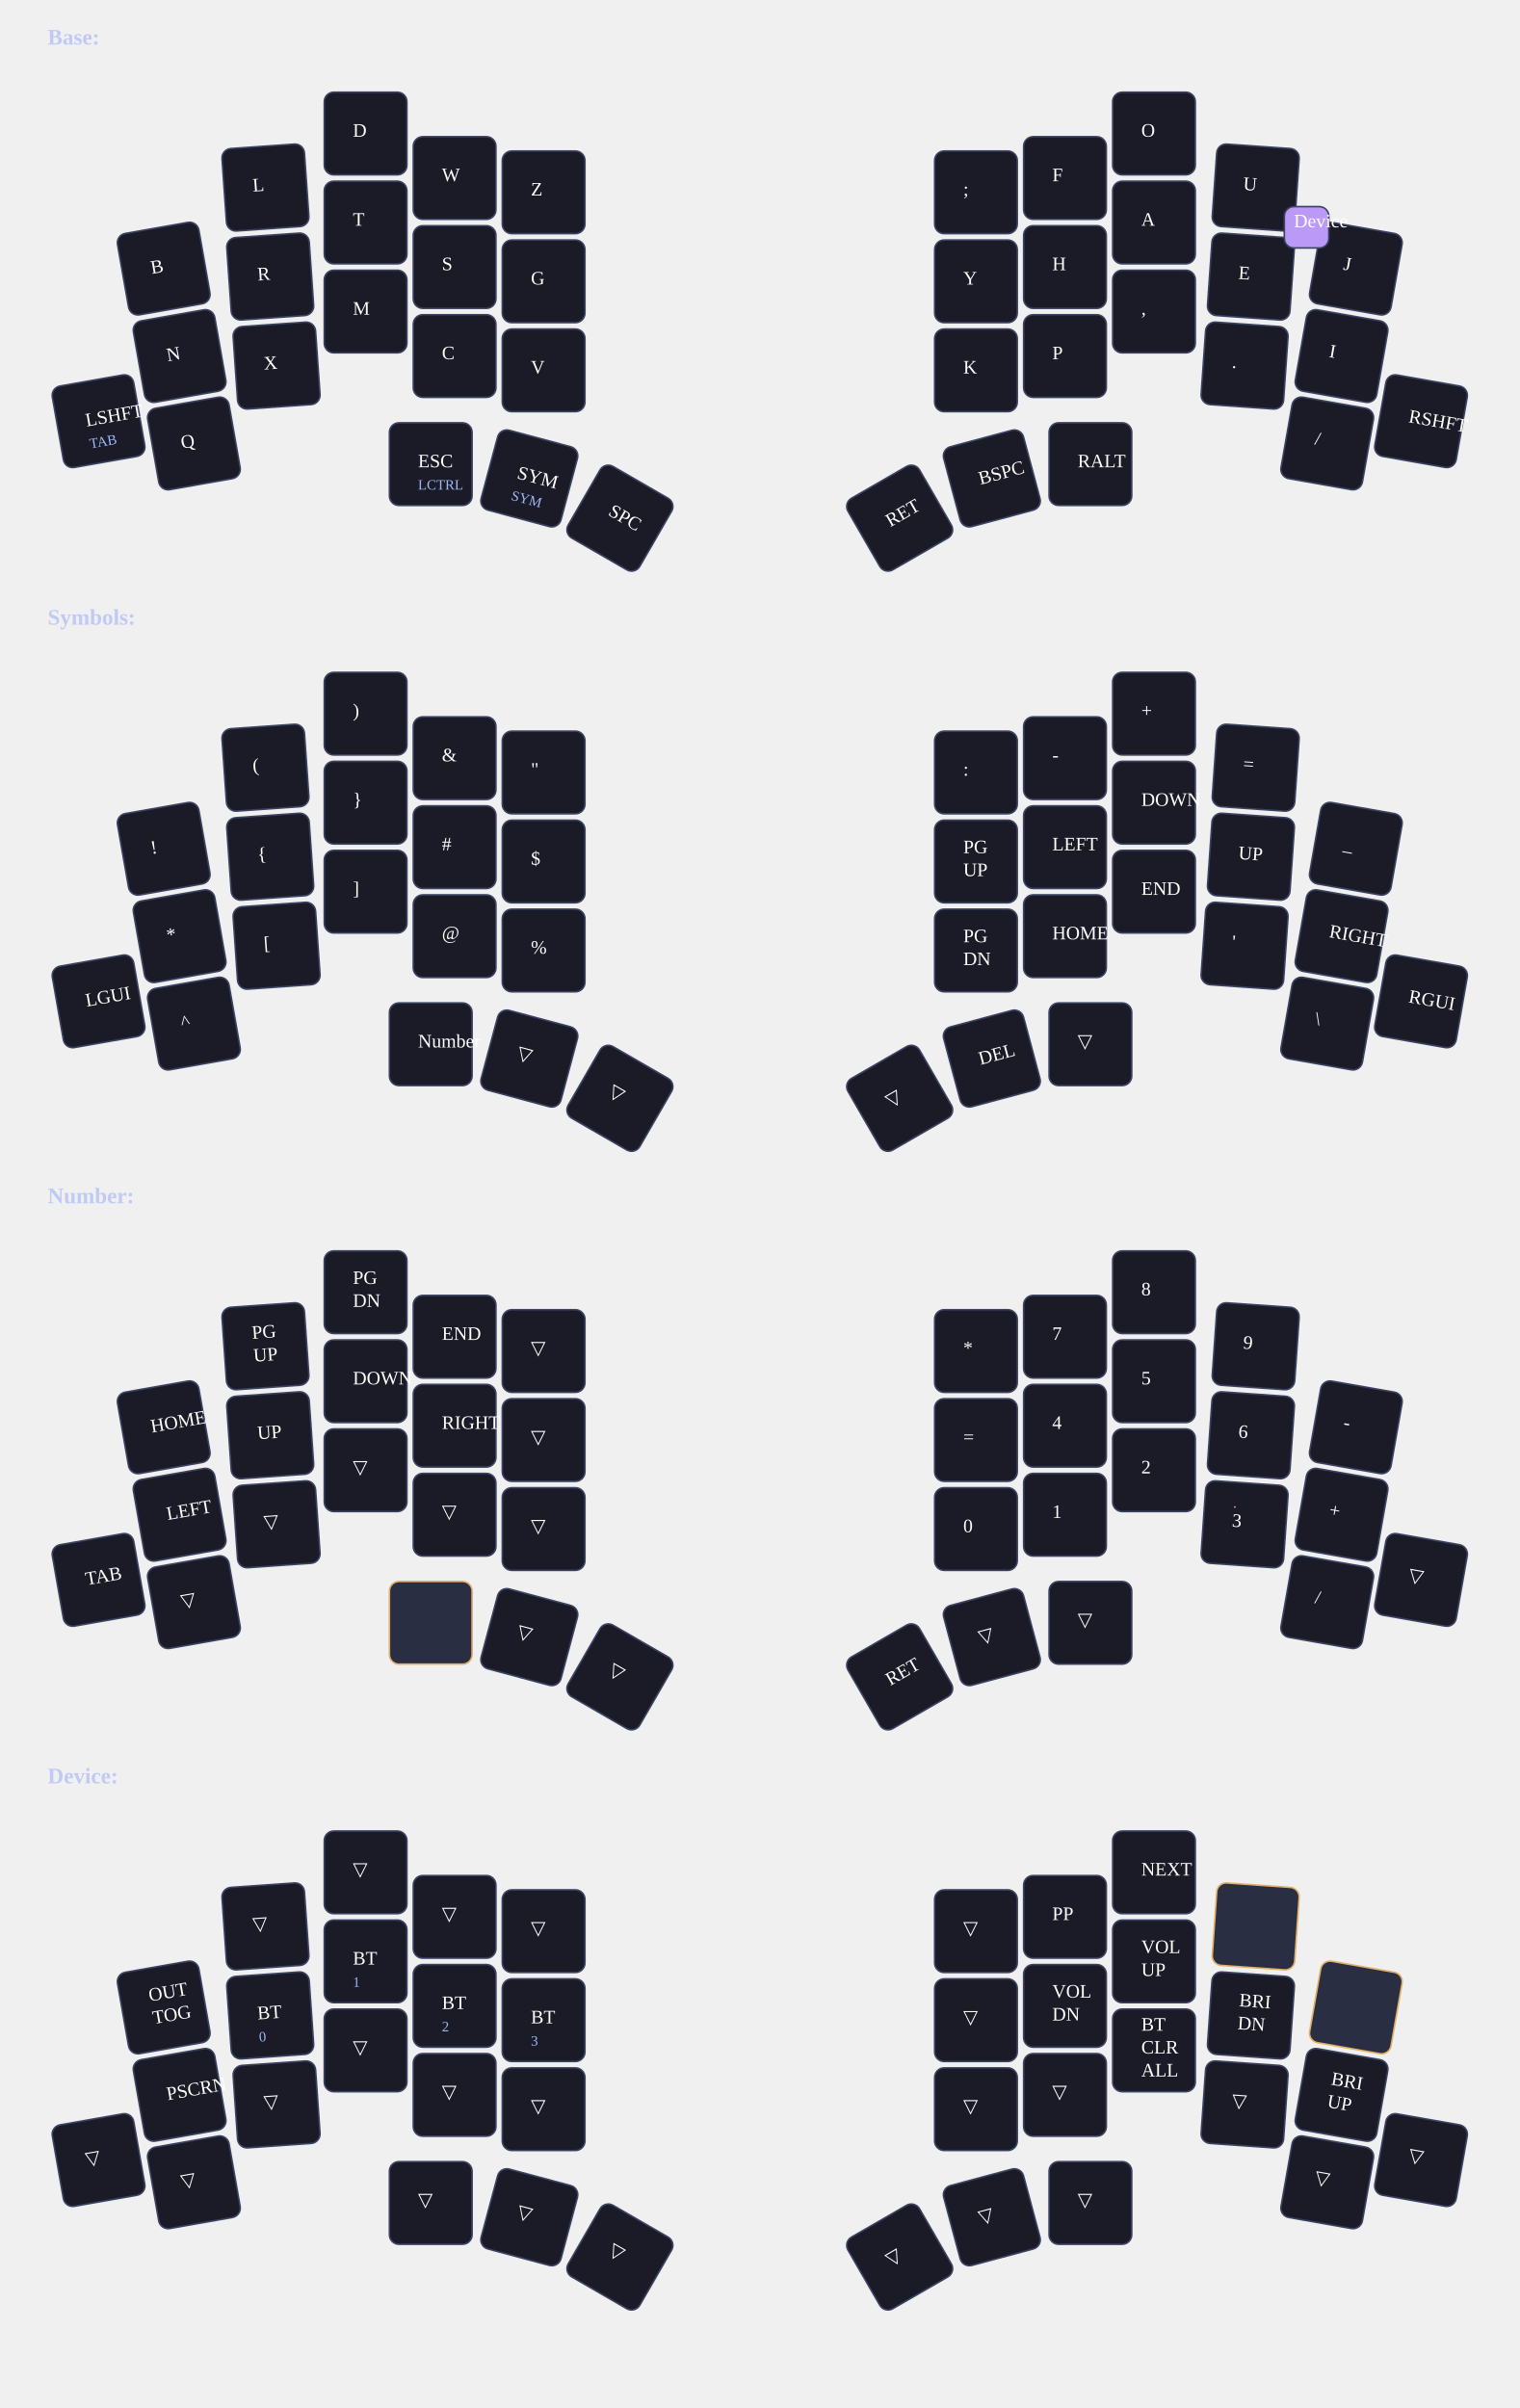
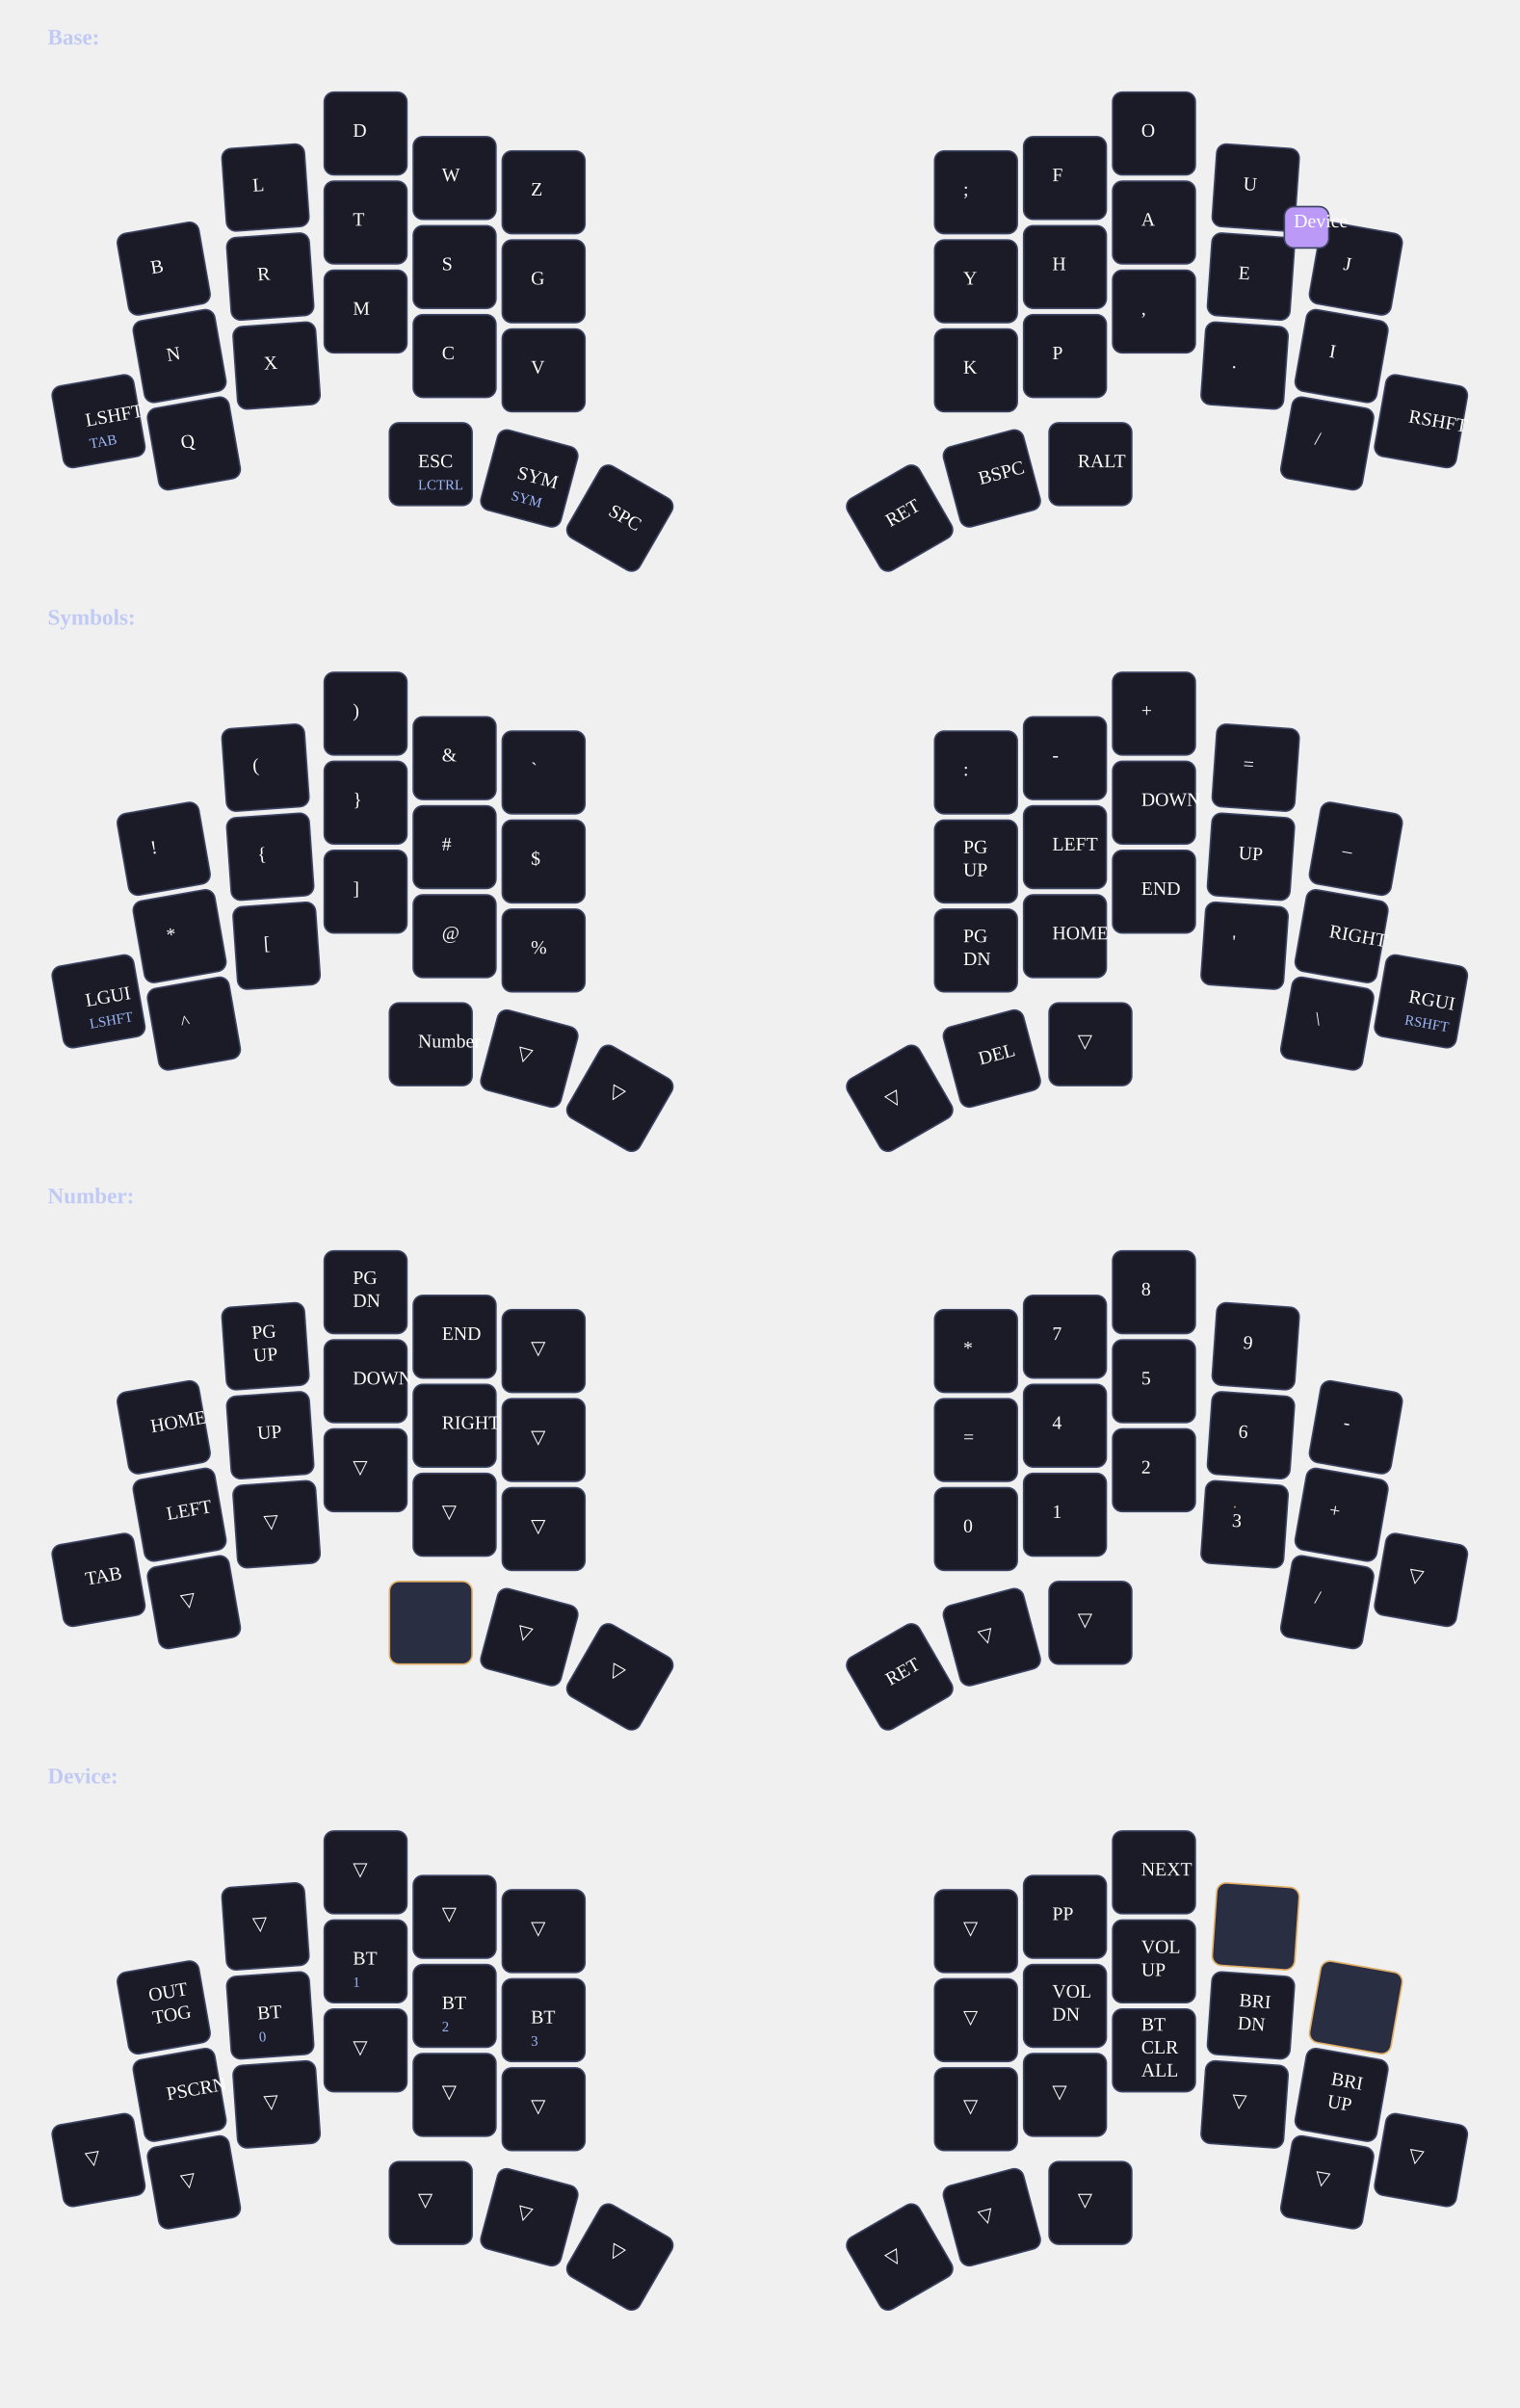
<svg xmlns="http://www.w3.org/2000/svg" width="956" height="1515" viewBox="0 0 956 1515" class="keymap">
  <style>.background { fill: #0f0f14; }
.key { fill: #1a1b26; stroke: #3b4261; stroke-width: 1; }
.key.held { fill: #292e42; stroke: #e0af68; stroke-width: 1; }
.key.ghost { stroke-dasharray: 4,4; stroke: #565f89; stroke-width: 1; }
.keycode { font-size: 10px; font-family: monospace; fill: #c0caf5; text-anchor: middle; dominant-baseline: middle; }
text.tap { font-size: 12px; fill: #ffffff; stroke: none; transform: translateX(-8px); }
text.hold { font-size: 9px; fill: #9db8f8; stroke: none; transform: translate(-8px, 2px); }
text.shifted { font-size: 9px; fill: #f0c878; stroke: none; transform: translate(-8px, 4px); }
.label { font-size: 14px; font-weight: bold; fill: #c0caf5; stroke: none; }
.combo { fill: #bb9af7; stroke: #3b4261; stroke-width: 1; }
</style>
  <g transform="translate(30, 0)" class="layer-Base">
    <text x="0" y="28" class="label" id="Base">Base:</text>
    <g transform="translate(0, 56)">
      <g transform="translate(73, 113) rotate(-10.0)" class="key keypos-0">
        <rect rx="6" ry="6" x="-26" y="-26" width="52" height="52" class="key" />
        <text x="0" y="2" class="key tap">B</text>
      </g>
      <g transform="translate(137, 62) rotate(-4.0)" class="key keypos-1">
        <rect rx="6" ry="6" x="-26" y="-26" width="52" height="52" class="key" />
        <text x="0" y="2" class="key tap">L</text>
      </g>
      <g transform="translate(200, 28)" class="key keypos-2">
        <rect rx="6" ry="6" x="-26" y="-26" width="52" height="52" class="key" />
        <text x="0" y="2" class="key tap">D</text>
      </g>
      <g transform="translate(256, 56)" class="key keypos-3">
        <rect rx="6" ry="6" x="-26" y="-26" width="52" height="52" class="key" />
        <text x="0" y="2" class="key tap">W</text>
      </g>
      <g transform="translate(312, 65)" class="key keypos-4">
        <rect rx="6" ry="6" x="-26" y="-26" width="52" height="52" class="key" />
        <text x="0" y="2" class="key tap">Z</text>
      </g>
      <g transform="translate(584, 65)" class="key keypos-5">
        <rect rx="6" ry="6" x="-26" y="-26" width="52" height="52" class="key" />
        <text x="0" y="2" class="key tap">;</text>
      </g>
      <g transform="translate(640, 56)" class="key keypos-6">
        <rect rx="6" ry="6" x="-26" y="-26" width="52" height="52" class="key" />
        <text x="0" y="2" class="key tap">F</text>
      </g>
      <g transform="translate(696, 28)" class="key keypos-7">
        <rect rx="6" ry="6" x="-26" y="-26" width="52" height="52" class="key" />
        <text x="0" y="2" class="key tap">O</text>
      </g>
      <g transform="translate(760, 62) rotate(4.0)" class="key keypos-8">
        <rect rx="6" ry="6" x="-26" y="-26" width="52" height="52" class="key" />
        <text x="0" y="2" class="key tap">U</text>
      </g>
      <g transform="translate(823, 113) rotate(10.0)" class="key keypos-9">
        <rect rx="6" ry="6" x="-26" y="-26" width="52" height="52" class="key" />
        <text x="0" y="2" class="key tap">J</text>
      </g>
      <g transform="translate(83, 168) rotate(-10.0)" class="key keypos-10">
        <rect rx="6" ry="6" x="-26" y="-26" width="52" height="52" class="key" />
        <text x="0" y="2" class="key tap">N</text>
      </g>
      <g transform="translate(140, 118) rotate(-4.0)" class="key keypos-11">
        <rect rx="6" ry="6" x="-26" y="-26" width="52" height="52" class="key" />
        <text x="0" y="2" class="key tap">R</text>
      </g>
      <g transform="translate(200, 84)" class="key keypos-12">
        <rect rx="6" ry="6" x="-26" y="-26" width="52" height="52" class="key" />
        <text x="0" y="2" class="key tap">T</text>
      </g>
      <g transform="translate(256, 112)" class="key keypos-13">
        <rect rx="6" ry="6" x="-26" y="-26" width="52" height="52" class="key" />
        <text x="0" y="2" class="key tap">S</text>
      </g>
      <g transform="translate(312, 121)" class="key keypos-14">
        <rect rx="6" ry="6" x="-26" y="-26" width="52" height="52" class="key" />
        <text x="0" y="2" class="key tap">G</text>
      </g>
      <g transform="translate(584, 121)" class="key keypos-15">
        <rect rx="6" ry="6" x="-26" y="-26" width="52" height="52" class="key" />
        <text x="0" y="2" class="key tap">Y</text>
      </g>
      <g transform="translate(640, 112)" class="key keypos-16">
        <rect rx="6" ry="6" x="-26" y="-26" width="52" height="52" class="key" />
        <text x="0" y="2" class="key tap">H</text>
      </g>
      <g transform="translate(696, 84)" class="key keypos-17">
        <rect rx="6" ry="6" x="-26" y="-26" width="52" height="52" class="key" />
        <text x="0" y="2" class="key tap">A</text>
      </g>
      <g transform="translate(757, 118) rotate(4.0)" class="key keypos-18">
        <rect rx="6" ry="6" x="-26" y="-26" width="52" height="52" class="key" />
        <text x="0" y="2" class="key tap">E</text>
      </g>
      <g transform="translate(814, 168) rotate(10.0)" class="key keypos-19">
        <rect rx="6" ry="6" x="-26" y="-26" width="52" height="52" class="key" />
        <text x="0" y="2" class="key tap">I</text>
      </g>
      <g transform="translate(32, 209) rotate(-10.0)" class="key keypos-20">
        <rect rx="6" ry="6" x="-26" y="-26" width="52" height="52" class="key" />
        <text x="0" y="2" class="key tap">LSHFT</text>
        <text x="0" y="14" class="key hold">TAB</text>
      </g>
      <g transform="translate(92, 223) rotate(-10.0)" class="key keypos-21">
        <rect rx="6" ry="6" x="-26" y="-26" width="52" height="52" class="key" />
        <text x="0" y="2" class="key tap">Q</text>
      </g>
      <g transform="translate(144, 174) rotate(-4.0)" class="key keypos-22">
        <rect rx="6" ry="6" x="-26" y="-26" width="52" height="52" class="key" />
        <text x="0" y="2" class="key tap">X</text>
      </g>
      <g transform="translate(200, 140)" class="key keypos-23">
        <rect rx="6" ry="6" x="-26" y="-26" width="52" height="52" class="key" />
        <text x="0" y="2" class="key tap">M</text>
      </g>
      <g transform="translate(256, 168)" class="key keypos-24">
        <rect rx="6" ry="6" x="-26" y="-26" width="52" height="52" class="key" />
        <text x="0" y="2" class="key tap">C</text>
      </g>
      <g transform="translate(312, 177)" class="key keypos-25">
        <rect rx="6" ry="6" x="-26" y="-26" width="52" height="52" class="key" />
        <text x="0" y="2" class="key tap">V</text>
      </g>
      <g transform="translate(584, 177)" class="key keypos-26">
        <rect rx="6" ry="6" x="-26" y="-26" width="52" height="52" class="key" />
        <text x="0" y="2" class="key tap">K</text>
      </g>
      <g transform="translate(640, 168)" class="key keypos-27">
        <rect rx="6" ry="6" x="-26" y="-26" width="52" height="52" class="key" />
        <text x="0" y="2" class="key tap">P</text>
      </g>
      <g transform="translate(696, 140)" class="key keypos-28">
        <rect rx="6" ry="6" x="-26" y="-26" width="52" height="52" class="key" />
        <text x="0" y="2" class="key tap">,</text>
      </g>
      <g transform="translate(753, 174) rotate(4.0)" class="key keypos-29">
        <rect rx="6" ry="6" x="-26" y="-26" width="52" height="52" class="key" />
        <text x="0" y="2" class="key tap">.</text>
      </g>
      <g transform="translate(805, 223) rotate(10.0)" class="key keypos-30">
        <rect rx="6" ry="6" x="-26" y="-26" width="52" height="52" class="key" />
        <text x="0" y="2" class="key tap">/</text>
      </g>
      <g transform="translate(864, 209) rotate(10.0)" class="key keypos-31">
        <rect rx="6" ry="6" x="-26" y="-26" width="52" height="52" class="key" />
        <text x="0" y="2" class="key tap">RSHFT</text>
      </g>
      <g transform="translate(241, 236)" class="key keypos-32">
        <rect rx="6" ry="6" x="-26" y="-26" width="52" height="52" class="key" />
        <text x="0" y="2" class="key tap">ESC</text>
        <text x="0" y="14" class="key hold">LCTRL</text>
      </g>
      <g transform="translate(303, 245) rotate(15.0)" class="key keypos-33">
        <rect rx="6" ry="6" x="-26" y="-26" width="52" height="52" class="key" />
        <text x="0" y="2" class="key tap">SYM</text>
        <text x="0" y="14" class="key hold">SYM</text>
      </g>
      <g transform="translate(360, 270) rotate(30.0)" class="key keypos-34">
        <rect rx="6" ry="6" x="-26" y="-26" width="52" height="52" class="key" />
        <text x="0" y="2" class="key tap">SPC</text>
      </g>
      <g transform="translate(536, 270) rotate(-30.0)" class="key keypos-35">
        <rect rx="6" ry="6" x="-26" y="-26" width="52" height="52" class="key" />
        <text x="0" y="2" class="key tap">RET</text>
      </g>
      <g transform="translate(594, 245) rotate(-15.0)" class="key keypos-36">
        <rect rx="6" ry="6" x="-26" y="-26" width="52" height="52" class="key" />
        <text x="0" y="2" class="key tap">BSPC</text>
      </g>
      <g transform="translate(656, 236)" class="key keypos-37">
        <rect rx="6" ry="6" x="-26" y="-26" width="52" height="52" class="key" />
        <text x="0" y="2" class="key tap">RALT</text>
      </g>
      <g class="combo combopos-0">
        <rect rx="6" ry="6" x="778" y="74" width="28" height="26" class="combo" />
        <a href="#Device">
          <text x="792" y="87" class="combo tap layer-activator">Device</text>
        </a>
      </g>
    </g>
  </g>
  <g transform="translate(30, 365)" class="layer-Symbols">
    <text x="0" y="28" class="label" id="Symbols">Symbols:</text>
    <g transform="translate(0, 56)">
      <g transform="translate(73, 113) rotate(-10.0)" class="key keypos-0">
        <rect rx="6" ry="6" x="-26" y="-26" width="52" height="52" class="key" />
        <text x="0" y="2" class="key tap">!</text>
      </g>
      <g transform="translate(137, 62) rotate(-4.0)" class="key keypos-1">
        <rect rx="6" ry="6" x="-26" y="-26" width="52" height="52" class="key" />
        <text x="0" y="2" class="key tap">(</text>
      </g>
      <g transform="translate(200, 28)" class="key keypos-2">
        <rect rx="6" ry="6" x="-26" y="-26" width="52" height="52" class="key" />
        <text x="0" y="2" class="key tap">)</text>
      </g>
      <g transform="translate(256, 56)" class="key keypos-3">
        <rect rx="6" ry="6" x="-26" y="-26" width="52" height="52" class="key" />
        <text x="0" y="2" class="key tap">&amp;</text>
      </g>
      <g transform="translate(312, 65)" class="key keypos-4">
        <rect rx="6" ry="6" x="-26" y="-26" width="52" height="52" class="key" />
-         <text x="0" y="2" class="key tap">"</text>
+         <text x="0" y="2" class="key tap">`</text>
      </g>
      <g transform="translate(584, 65)" class="key keypos-5">
        <rect rx="6" ry="6" x="-26" y="-26" width="52" height="52" class="key" />
        <text x="0" y="2" class="key tap">:</text>
      </g>
      <g transform="translate(640, 56)" class="key keypos-6">
        <rect rx="6" ry="6" x="-26" y="-26" width="52" height="52" class="key" />
        <text x="0" y="2" class="key tap">-</text>
      </g>
      <g transform="translate(696, 28)" class="key keypos-7">
        <rect rx="6" ry="6" x="-26" y="-26" width="52" height="52" class="key" />
        <text x="0" y="2" class="key tap">+</text>
      </g>
      <g transform="translate(760, 62) rotate(4.0)" class="key keypos-8">
        <rect rx="6" ry="6" x="-26" y="-26" width="52" height="52" class="key" />
        <text x="0" y="2" class="key tap">=</text>
      </g>
      <g transform="translate(823, 113) rotate(10.0)" class="key keypos-9">
        <rect rx="6" ry="6" x="-26" y="-26" width="52" height="52" class="key" />
        <text x="0" y="2" class="key tap">_</text>
      </g>
      <g transform="translate(83, 168) rotate(-10.0)" class="key keypos-10">
        <rect rx="6" ry="6" x="-26" y="-26" width="52" height="52" class="key" />
        <text x="0" y="2" class="key tap">*</text>
      </g>
      <g transform="translate(140, 118) rotate(-4.0)" class="key keypos-11">
        <rect rx="6" ry="6" x="-26" y="-26" width="52" height="52" class="key" />
        <text x="0" y="2" class="key tap">{</text>
      </g>
      <g transform="translate(200, 84)" class="key keypos-12">
        <rect rx="6" ry="6" x="-26" y="-26" width="52" height="52" class="key" />
        <text x="0" y="2" class="key tap">}</text>
      </g>
      <g transform="translate(256, 112)" class="key keypos-13">
        <rect rx="6" ry="6" x="-26" y="-26" width="52" height="52" class="key" />
        <text x="0" y="2" class="key tap">#</text>
      </g>
      <g transform="translate(312, 121)" class="key keypos-14">
        <rect rx="6" ry="6" x="-26" y="-26" width="52" height="52" class="key" />
        <text x="0" y="2" class="key tap">$</text>
      </g>
      <g transform="translate(584, 121)" class="key keypos-15">
        <rect rx="6" ry="6" x="-26" y="-26" width="52" height="52" class="key" />
        <text x="0" y="2" class="key tap">
          <tspan x="0" dy="-0.6em">PG</tspan>
          <tspan x="0" dy="1.2em">UP</tspan>
        </text>
      </g>
      <g transform="translate(640, 112)" class="key keypos-16">
        <rect rx="6" ry="6" x="-26" y="-26" width="52" height="52" class="key" />
        <text x="0" y="2" class="key tap">LEFT</text>
      </g>
      <g transform="translate(696, 84)" class="key keypos-17">
        <rect rx="6" ry="6" x="-26" y="-26" width="52" height="52" class="key" />
        <text x="0" y="2" class="key tap">DOWN</text>
      </g>
      <g transform="translate(757, 118) rotate(4.0)" class="key keypos-18">
        <rect rx="6" ry="6" x="-26" y="-26" width="52" height="52" class="key" />
        <text x="0" y="2" class="key tap">UP</text>
      </g>
      <g transform="translate(814, 168) rotate(10.0)" class="key keypos-19">
        <rect rx="6" ry="6" x="-26" y="-26" width="52" height="52" class="key" />
        <text x="0" y="2" class="key tap">RIGHT</text>
      </g>
      <g transform="translate(32, 209) rotate(-10.0)" class="key keypos-20">
        <rect rx="6" ry="6" x="-26" y="-26" width="52" height="52" class="key" />
        <text x="0" y="2" class="key tap">LGUI</text>
+         <text x="0" y="14" class="key hold">LSHFT</text>
      </g>
      <g transform="translate(92, 223) rotate(-10.0)" class="key keypos-21">
        <rect rx="6" ry="6" x="-26" y="-26" width="52" height="52" class="key" />
        <text x="0" y="2" class="key tap">^</text>
      </g>
      <g transform="translate(144, 174) rotate(-4.0)" class="key keypos-22">
        <rect rx="6" ry="6" x="-26" y="-26" width="52" height="52" class="key" />
        <text x="0" y="2" class="key tap">[</text>
      </g>
      <g transform="translate(200, 140)" class="key keypos-23">
        <rect rx="6" ry="6" x="-26" y="-26" width="52" height="52" class="key" />
        <text x="0" y="2" class="key tap">]</text>
      </g>
      <g transform="translate(256, 168)" class="key keypos-24">
        <rect rx="6" ry="6" x="-26" y="-26" width="52" height="52" class="key" />
        <text x="0" y="2" class="key tap">@</text>
      </g>
      <g transform="translate(312, 177)" class="key keypos-25">
        <rect rx="6" ry="6" x="-26" y="-26" width="52" height="52" class="key" />
        <text x="0" y="2" class="key tap">%</text>
      </g>
      <g transform="translate(584, 177)" class="key keypos-26">
        <rect rx="6" ry="6" x="-26" y="-26" width="52" height="52" class="key" />
        <text x="0" y="2" class="key tap">
          <tspan x="0" dy="-0.6em">PG</tspan>
          <tspan x="0" dy="1.2em">DN</tspan>
        </text>
      </g>
      <g transform="translate(640, 168)" class="key keypos-27">
        <rect rx="6" ry="6" x="-26" y="-26" width="52" height="52" class="key" />
        <text x="0" y="2" class="key tap">HOME</text>
      </g>
      <g transform="translate(696, 140)" class="key keypos-28">
        <rect rx="6" ry="6" x="-26" y="-26" width="52" height="52" class="key" />
        <text x="0" y="2" class="key tap">END</text>
      </g>
      <g transform="translate(753, 174) rotate(4.0)" class="key keypos-29">
        <rect rx="6" ry="6" x="-26" y="-26" width="52" height="52" class="key" />
        <text x="0" y="2" class="key tap">'</text>
      </g>
      <g transform="translate(805, 223) rotate(10.0)" class="key keypos-30">
        <rect rx="6" ry="6" x="-26" y="-26" width="52" height="52" class="key" />
        <text x="0" y="2" class="key tap">\</text>
      </g>
      <g transform="translate(864, 209) rotate(10.0)" class="key keypos-31">
        <rect rx="6" ry="6" x="-26" y="-26" width="52" height="52" class="key" />
        <text x="0" y="2" class="key tap">RGUI</text>
+         <text x="0" y="14" class="key hold">RSHFT</text>
      </g>
      <g transform="translate(241, 236)" class="key keypos-32">
        <rect rx="6" ry="6" x="-26" y="-26" width="52" height="52" class="key" />
        <a href="#Number">
          <text x="0" y="2" class="key tap layer-activator">Number</text>
        </a>
      </g>
      <g transform="translate(303, 245) rotate(15.0)" class="key trans keypos-33">
        <rect rx="6" ry="6" x="-26" y="-26" width="52" height="52" class="key trans" />
        <text x="0" y="2" class="key trans tap">▽</text>
      </g>
      <g transform="translate(360, 270) rotate(30.0)" class="key trans keypos-34">
        <rect rx="6" ry="6" x="-26" y="-26" width="52" height="52" class="key trans" />
        <text x="0" y="2" class="key trans tap">▽</text>
      </g>
      <g transform="translate(536, 270) rotate(-30.0)" class="key trans keypos-35">
        <rect rx="6" ry="6" x="-26" y="-26" width="52" height="52" class="key trans" />
        <text x="0" y="2" class="key trans tap">▽</text>
      </g>
      <g transform="translate(594, 245) rotate(-15.0)" class="key keypos-36">
        <rect rx="6" ry="6" x="-26" y="-26" width="52" height="52" class="key" />
        <text x="0" y="2" class="key tap">DEL</text>
      </g>
      <g transform="translate(656, 236)" class="key trans keypos-37">
        <rect rx="6" ry="6" x="-26" y="-26" width="52" height="52" class="key trans" />
        <text x="0" y="2" class="key trans tap">▽</text>
      </g>
    </g>
  </g>
  <g transform="translate(30, 729)" class="layer-Number">
    <text x="0" y="28" class="label" id="Number">Number:</text>
    <g transform="translate(0, 56)">
      <g transform="translate(73, 113) rotate(-10.0)" class="key keypos-0">
        <rect rx="6" ry="6" x="-26" y="-26" width="52" height="52" class="key" />
        <text x="0" y="2" class="key tap">HOME</text>
      </g>
      <g transform="translate(137, 62) rotate(-4.0)" class="key keypos-1">
        <rect rx="6" ry="6" x="-26" y="-26" width="52" height="52" class="key" />
        <text x="0" y="2" class="key tap">
          <tspan x="0" dy="-0.6em">PG</tspan>
          <tspan x="0" dy="1.2em">UP</tspan>
        </text>
      </g>
      <g transform="translate(200, 28)" class="key keypos-2">
        <rect rx="6" ry="6" x="-26" y="-26" width="52" height="52" class="key" />
        <text x="0" y="2" class="key tap">
          <tspan x="0" dy="-0.6em">PG</tspan>
          <tspan x="0" dy="1.2em">DN</tspan>
        </text>
      </g>
      <g transform="translate(256, 56)" class="key keypos-3">
        <rect rx="6" ry="6" x="-26" y="-26" width="52" height="52" class="key" />
        <text x="0" y="2" class="key tap">END</text>
      </g>
      <g transform="translate(312, 65)" class="key trans keypos-4">
        <rect rx="6" ry="6" x="-26" y="-26" width="52" height="52" class="key trans" />
        <text x="0" y="2" class="key trans tap">▽</text>
      </g>
      <g transform="translate(584, 65)" class="key keypos-5">
        <rect rx="6" ry="6" x="-26" y="-26" width="52" height="52" class="key" />
        <text x="0" y="2" class="key tap">*</text>
      </g>
      <g transform="translate(640, 56)" class="key keypos-6">
        <rect rx="6" ry="6" x="-26" y="-26" width="52" height="52" class="key" />
        <text x="0" y="2" class="key tap">7</text>
      </g>
      <g transform="translate(696, 28)" class="key keypos-7">
        <rect rx="6" ry="6" x="-26" y="-26" width="52" height="52" class="key" />
        <text x="0" y="2" class="key tap">8</text>
      </g>
      <g transform="translate(760, 62) rotate(4.0)" class="key keypos-8">
        <rect rx="6" ry="6" x="-26" y="-26" width="52" height="52" class="key" />
        <text x="0" y="2" class="key tap">9</text>
      </g>
      <g transform="translate(823, 113) rotate(10.0)" class="key keypos-9">
        <rect rx="6" ry="6" x="-26" y="-26" width="52" height="52" class="key" />
        <text x="0" y="2" class="key tap">-</text>
      </g>
      <g transform="translate(83, 168) rotate(-10.0)" class="key keypos-10">
        <rect rx="6" ry="6" x="-26" y="-26" width="52" height="52" class="key" />
        <text x="0" y="2" class="key tap">LEFT</text>
      </g>
      <g transform="translate(140, 118) rotate(-4.0)" class="key keypos-11">
        <rect rx="6" ry="6" x="-26" y="-26" width="52" height="52" class="key" />
        <text x="0" y="2" class="key tap">UP</text>
      </g>
      <g transform="translate(200, 84)" class="key keypos-12">
        <rect rx="6" ry="6" x="-26" y="-26" width="52" height="52" class="key" />
        <text x="0" y="2" class="key tap">DOWN</text>
      </g>
      <g transform="translate(256, 112)" class="key keypos-13">
        <rect rx="6" ry="6" x="-26" y="-26" width="52" height="52" class="key" />
        <text x="0" y="2" class="key tap">RIGHT</text>
      </g>
      <g transform="translate(312, 121)" class="key trans keypos-14">
        <rect rx="6" ry="6" x="-26" y="-26" width="52" height="52" class="key trans" />
        <text x="0" y="2" class="key trans tap">▽</text>
      </g>
      <g transform="translate(584, 121)" class="key keypos-15">
        <rect rx="6" ry="6" x="-26" y="-26" width="52" height="52" class="key" />
        <text x="0" y="2" class="key tap">=</text>
      </g>
      <g transform="translate(640, 112)" class="key keypos-16">
        <rect rx="6" ry="6" x="-26" y="-26" width="52" height="52" class="key" />
        <text x="0" y="2" class="key tap">4</text>
      </g>
      <g transform="translate(696, 84)" class="key keypos-17">
        <rect rx="6" ry="6" x="-26" y="-26" width="52" height="52" class="key" />
        <text x="0" y="2" class="key tap">5</text>
      </g>
      <g transform="translate(757, 118) rotate(4.0)" class="key keypos-18">
        <rect rx="6" ry="6" x="-26" y="-26" width="52" height="52" class="key" />
        <text x="0" y="2" class="key tap">6</text>
      </g>
      <g transform="translate(814, 168) rotate(10.0)" class="key keypos-19">
        <rect rx="6" ry="6" x="-26" y="-26" width="52" height="52" class="key" />
        <text x="0" y="2" class="key tap">+</text>
      </g>
      <g transform="translate(32, 209) rotate(-10.0)" class="key keypos-20">
        <rect rx="6" ry="6" x="-26" y="-26" width="52" height="52" class="key" />
        <text x="0" y="2" class="key tap">TAB</text>
      </g>
      <g transform="translate(92, 223) rotate(-10.0)" class="key trans keypos-21">
        <rect rx="6" ry="6" x="-26" y="-26" width="52" height="52" class="key trans" />
        <text x="0" y="2" class="key trans tap">▽</text>
      </g>
      <g transform="translate(144, 174) rotate(-4.0)" class="key trans keypos-22">
        <rect rx="6" ry="6" x="-26" y="-26" width="52" height="52" class="key trans" />
        <text x="0" y="2" class="key trans tap">▽</text>
      </g>
      <g transform="translate(200, 140)" class="key trans keypos-23">
        <rect rx="6" ry="6" x="-26" y="-26" width="52" height="52" class="key trans" />
        <text x="0" y="2" class="key trans tap">▽</text>
      </g>
      <g transform="translate(256, 168)" class="key trans keypos-24">
        <rect rx="6" ry="6" x="-26" y="-26" width="52" height="52" class="key trans" />
        <text x="0" y="2" class="key trans tap">▽</text>
      </g>
      <g transform="translate(312, 177)" class="key trans keypos-25">
        <rect rx="6" ry="6" x="-26" y="-26" width="52" height="52" class="key trans" />
        <text x="0" y="2" class="key trans tap">▽</text>
      </g>
      <g transform="translate(584, 177)" class="key keypos-26">
        <rect rx="6" ry="6" x="-26" y="-26" width="52" height="52" class="key" />
        <text x="0" y="2" class="key tap">0</text>
      </g>
      <g transform="translate(640, 168)" class="key keypos-27">
        <rect rx="6" ry="6" x="-26" y="-26" width="52" height="52" class="key" />
        <text x="0" y="2" class="key tap">1</text>
      </g>
      <g transform="translate(696, 140)" class="key keypos-28">
        <rect rx="6" ry="6" x="-26" y="-26" width="52" height="52" class="key" />
        <text x="0" y="2" class="key tap">2</text>
      </g>
      <g transform="translate(753, 174) rotate(4.0)" class="key keypos-29">
        <rect rx="6" ry="6" x="-26" y="-26" width="52" height="52" class="key" />
        <text x="0" y="2" class="key tap">3</text>
        <text x="0" y="-14" class="key shifted">.</text>
      </g>
      <g transform="translate(805, 223) rotate(10.0)" class="key keypos-30">
        <rect rx="6" ry="6" x="-26" y="-26" width="52" height="52" class="key" />
        <text x="0" y="2" class="key tap">/</text>
      </g>
      <g transform="translate(864, 209) rotate(10.0)" class="key trans keypos-31">
        <rect rx="6" ry="6" x="-26" y="-26" width="52" height="52" class="key trans" />
        <text x="0" y="2" class="key trans tap">▽</text>
      </g>
      <g transform="translate(241, 236)" class="key held keypos-32">
        <rect rx="6" ry="6" x="-26" y="-26" width="52" height="52" class="key held" />
      </g>
      <g transform="translate(303, 245) rotate(15.0)" class="key trans keypos-33">
        <rect rx="6" ry="6" x="-26" y="-26" width="52" height="52" class="key trans" />
        <text x="0" y="2" class="key trans tap">▽</text>
      </g>
      <g transform="translate(360, 270) rotate(30.0)" class="key trans keypos-34">
        <rect rx="6" ry="6" x="-26" y="-26" width="52" height="52" class="key trans" />
        <text x="0" y="2" class="key trans tap">▽</text>
      </g>
      <g transform="translate(536, 270) rotate(-30.0)" class="key keypos-35">
        <rect rx="6" ry="6" x="-26" y="-26" width="52" height="52" class="key" />
        <text x="0" y="2" class="key tap">RET</text>
      </g>
      <g transform="translate(594, 245) rotate(-15.0)" class="key trans keypos-36">
        <rect rx="6" ry="6" x="-26" y="-26" width="52" height="52" class="key trans" />
        <text x="0" y="2" class="key trans tap">▽</text>
      </g>
      <g transform="translate(656, 236)" class="key trans keypos-37">
        <rect rx="6" ry="6" x="-26" y="-26" width="52" height="52" class="key trans" />
        <text x="0" y="2" class="key trans tap">▽</text>
      </g>
    </g>
  </g>
  <g transform="translate(30, 1094)" class="layer-Device">
    <text x="0" y="28" class="label" id="Device">Device:</text>
    <g transform="translate(0, 56)">
      <g transform="translate(73, 113) rotate(-10.0)" class="key keypos-0">
        <rect rx="6" ry="6" x="-26" y="-26" width="52" height="52" class="key" />
        <text x="0" y="2" class="key tap">
          <tspan x="0" dy="-0.6em">OUT</tspan>
          <tspan x="0" dy="1.2em">TOG</tspan>
        </text>
      </g>
      <g transform="translate(137, 62) rotate(-4.0)" class="key trans keypos-1">
        <rect rx="6" ry="6" x="-26" y="-26" width="52" height="52" class="key trans" />
        <text x="0" y="2" class="key trans tap">▽</text>
      </g>
      <g transform="translate(200, 28)" class="key trans keypos-2">
        <rect rx="6" ry="6" x="-26" y="-26" width="52" height="52" class="key trans" />
        <text x="0" y="2" class="key trans tap">▽</text>
      </g>
      <g transform="translate(256, 56)" class="key trans keypos-3">
        <rect rx="6" ry="6" x="-26" y="-26" width="52" height="52" class="key trans" />
        <text x="0" y="2" class="key trans tap">▽</text>
      </g>
      <g transform="translate(312, 65)" class="key trans keypos-4">
        <rect rx="6" ry="6" x="-26" y="-26" width="52" height="52" class="key trans" />
        <text x="0" y="2" class="key trans tap">▽</text>
      </g>
      <g transform="translate(584, 65)" class="key trans keypos-5">
        <rect rx="6" ry="6" x="-26" y="-26" width="52" height="52" class="key trans" />
        <text x="0" y="2" class="key trans tap">▽</text>
      </g>
      <g transform="translate(640, 56)" class="key keypos-6">
        <rect rx="6" ry="6" x="-26" y="-26" width="52" height="52" class="key" />
        <text x="0" y="2" class="key tap">PP</text>
      </g>
      <g transform="translate(696, 28)" class="key keypos-7">
        <rect rx="6" ry="6" x="-26" y="-26" width="52" height="52" class="key" />
        <text x="0" y="2" class="key tap">NEXT</text>
      </g>
      <g transform="translate(760, 62) rotate(4.0)" class="key held keypos-8">
        <rect rx="6" ry="6" x="-26" y="-26" width="52" height="52" class="key held" />
      </g>
      <g transform="translate(823, 113) rotate(10.0)" class="key held keypos-9">
        <rect rx="6" ry="6" x="-26" y="-26" width="52" height="52" class="key held" />
      </g>
      <g transform="translate(83, 168) rotate(-10.0)" class="key keypos-10">
        <rect rx="6" ry="6" x="-26" y="-26" width="52" height="52" class="key" />
        <text x="0" y="2" class="key tap">PSCRN</text>
      </g>
      <g transform="translate(140, 118) rotate(-4.0)" class="key keypos-11">
        <rect rx="6" ry="6" x="-26" y="-26" width="52" height="52" class="key" />
        <text x="0" y="2" class="key tap">BT</text>
        <text x="0" y="14" class="key hold">0</text>
      </g>
      <g transform="translate(200, 84)" class="key keypos-12">
        <rect rx="6" ry="6" x="-26" y="-26" width="52" height="52" class="key" />
        <text x="0" y="2" class="key tap">BT</text>
        <text x="0" y="14" class="key hold">1</text>
      </g>
      <g transform="translate(256, 112)" class="key keypos-13">
        <rect rx="6" ry="6" x="-26" y="-26" width="52" height="52" class="key" />
        <text x="0" y="2" class="key tap">BT</text>
        <text x="0" y="14" class="key hold">2</text>
      </g>
      <g transform="translate(312, 121)" class="key keypos-14">
        <rect rx="6" ry="6" x="-26" y="-26" width="52" height="52" class="key" />
        <text x="0" y="2" class="key tap">BT</text>
        <text x="0" y="14" class="key hold">3</text>
      </g>
      <g transform="translate(584, 121)" class="key trans keypos-15">
        <rect rx="6" ry="6" x="-26" y="-26" width="52" height="52" class="key trans" />
        <text x="0" y="2" class="key trans tap">▽</text>
      </g>
      <g transform="translate(640, 112)" class="key keypos-16">
        <rect rx="6" ry="6" x="-26" y="-26" width="52" height="52" class="key" />
        <text x="0" y="2" class="key tap">
          <tspan x="0" dy="-0.6em">VOL</tspan>
          <tspan x="0" dy="1.2em">DN</tspan>
        </text>
      </g>
      <g transform="translate(696, 84)" class="key keypos-17">
        <rect rx="6" ry="6" x="-26" y="-26" width="52" height="52" class="key" />
        <text x="0" y="2" class="key tap">
          <tspan x="0" dy="-0.6em">VOL</tspan>
          <tspan x="0" dy="1.2em">UP</tspan>
        </text>
      </g>
      <g transform="translate(757, 118) rotate(4.0)" class="key keypos-18">
        <rect rx="6" ry="6" x="-26" y="-26" width="52" height="52" class="key" />
        <text x="0" y="2" class="key tap">
          <tspan x="0" dy="-0.6em">BRI</tspan>
          <tspan x="0" dy="1.2em">DN</tspan>
        </text>
      </g>
      <g transform="translate(814, 168) rotate(10.0)" class="key keypos-19">
        <rect rx="6" ry="6" x="-26" y="-26" width="52" height="52" class="key" />
        <text x="0" y="2" class="key tap">
          <tspan x="0" dy="-0.6em">BRI</tspan>
          <tspan x="0" dy="1.2em">UP</tspan>
        </text>
      </g>
      <g transform="translate(32, 209) rotate(-10.0)" class="key trans keypos-20">
        <rect rx="6" ry="6" x="-26" y="-26" width="52" height="52" class="key trans" />
        <text x="0" y="2" class="key trans tap">▽</text>
      </g>
      <g transform="translate(92, 223) rotate(-10.0)" class="key trans keypos-21">
        <rect rx="6" ry="6" x="-26" y="-26" width="52" height="52" class="key trans" />
        <text x="0" y="2" class="key trans tap">▽</text>
      </g>
      <g transform="translate(144, 174) rotate(-4.0)" class="key trans keypos-22">
        <rect rx="6" ry="6" x="-26" y="-26" width="52" height="52" class="key trans" />
        <text x="0" y="2" class="key trans tap">▽</text>
      </g>
      <g transform="translate(200, 140)" class="key trans keypos-23">
        <rect rx="6" ry="6" x="-26" y="-26" width="52" height="52" class="key trans" />
        <text x="0" y="2" class="key trans tap">▽</text>
      </g>
      <g transform="translate(256, 168)" class="key trans keypos-24">
        <rect rx="6" ry="6" x="-26" y="-26" width="52" height="52" class="key trans" />
        <text x="0" y="2" class="key trans tap">▽</text>
      </g>
      <g transform="translate(312, 177)" class="key trans keypos-25">
        <rect rx="6" ry="6" x="-26" y="-26" width="52" height="52" class="key trans" />
        <text x="0" y="2" class="key trans tap">▽</text>
      </g>
      <g transform="translate(584, 177)" class="key trans keypos-26">
        <rect rx="6" ry="6" x="-26" y="-26" width="52" height="52" class="key trans" />
        <text x="0" y="2" class="key trans tap">▽</text>
      </g>
      <g transform="translate(640, 168)" class="key trans keypos-27">
        <rect rx="6" ry="6" x="-26" y="-26" width="52" height="52" class="key trans" />
        <text x="0" y="2" class="key trans tap">▽</text>
      </g>
      <g transform="translate(696, 140)" class="key keypos-28">
        <rect rx="6" ry="6" x="-26" y="-26" width="52" height="52" class="key" />
        <text x="0" y="2" class="key tap">
          <tspan x="0" dy="-1.2em">BT</tspan>
          <tspan x="0" dy="1.2em">CLR</tspan>
          <tspan x="0" dy="1.2em">ALL</tspan>
        </text>
      </g>
      <g transform="translate(753, 174) rotate(4.0)" class="key trans keypos-29">
        <rect rx="6" ry="6" x="-26" y="-26" width="52" height="52" class="key trans" />
        <text x="0" y="2" class="key trans tap">▽</text>
      </g>
      <g transform="translate(805, 223) rotate(10.0)" class="key trans keypos-30">
        <rect rx="6" ry="6" x="-26" y="-26" width="52" height="52" class="key trans" />
        <text x="0" y="2" class="key trans tap">▽</text>
      </g>
      <g transform="translate(864, 209) rotate(10.0)" class="key trans keypos-31">
        <rect rx="6" ry="6" x="-26" y="-26" width="52" height="52" class="key trans" />
        <text x="0" y="2" class="key trans tap">▽</text>
      </g>
      <g transform="translate(241, 236)" class="key trans keypos-32">
        <rect rx="6" ry="6" x="-26" y="-26" width="52" height="52" class="key trans" />
        <text x="0" y="2" class="key trans tap">▽</text>
      </g>
      <g transform="translate(303, 245) rotate(15.0)" class="key trans keypos-33">
        <rect rx="6" ry="6" x="-26" y="-26" width="52" height="52" class="key trans" />
        <text x="0" y="2" class="key trans tap">▽</text>
      </g>
      <g transform="translate(360, 270) rotate(30.0)" class="key trans keypos-34">
        <rect rx="6" ry="6" x="-26" y="-26" width="52" height="52" class="key trans" />
        <text x="0" y="2" class="key trans tap">▽</text>
      </g>
      <g transform="translate(536, 270) rotate(-30.0)" class="key trans keypos-35">
        <rect rx="6" ry="6" x="-26" y="-26" width="52" height="52" class="key trans" />
        <text x="0" y="2" class="key trans tap">▽</text>
      </g>
      <g transform="translate(594, 245) rotate(-15.0)" class="key trans keypos-36">
        <rect rx="6" ry="6" x="-26" y="-26" width="52" height="52" class="key trans" />
        <text x="0" y="2" class="key trans tap">▽</text>
      </g>
      <g transform="translate(656, 236)" class="key trans keypos-37">
        <rect rx="6" ry="6" x="-26" y="-26" width="52" height="52" class="key trans" />
        <text x="0" y="2" class="key trans tap">▽</text>
      </g>
    </g>
  </g>
</svg>
